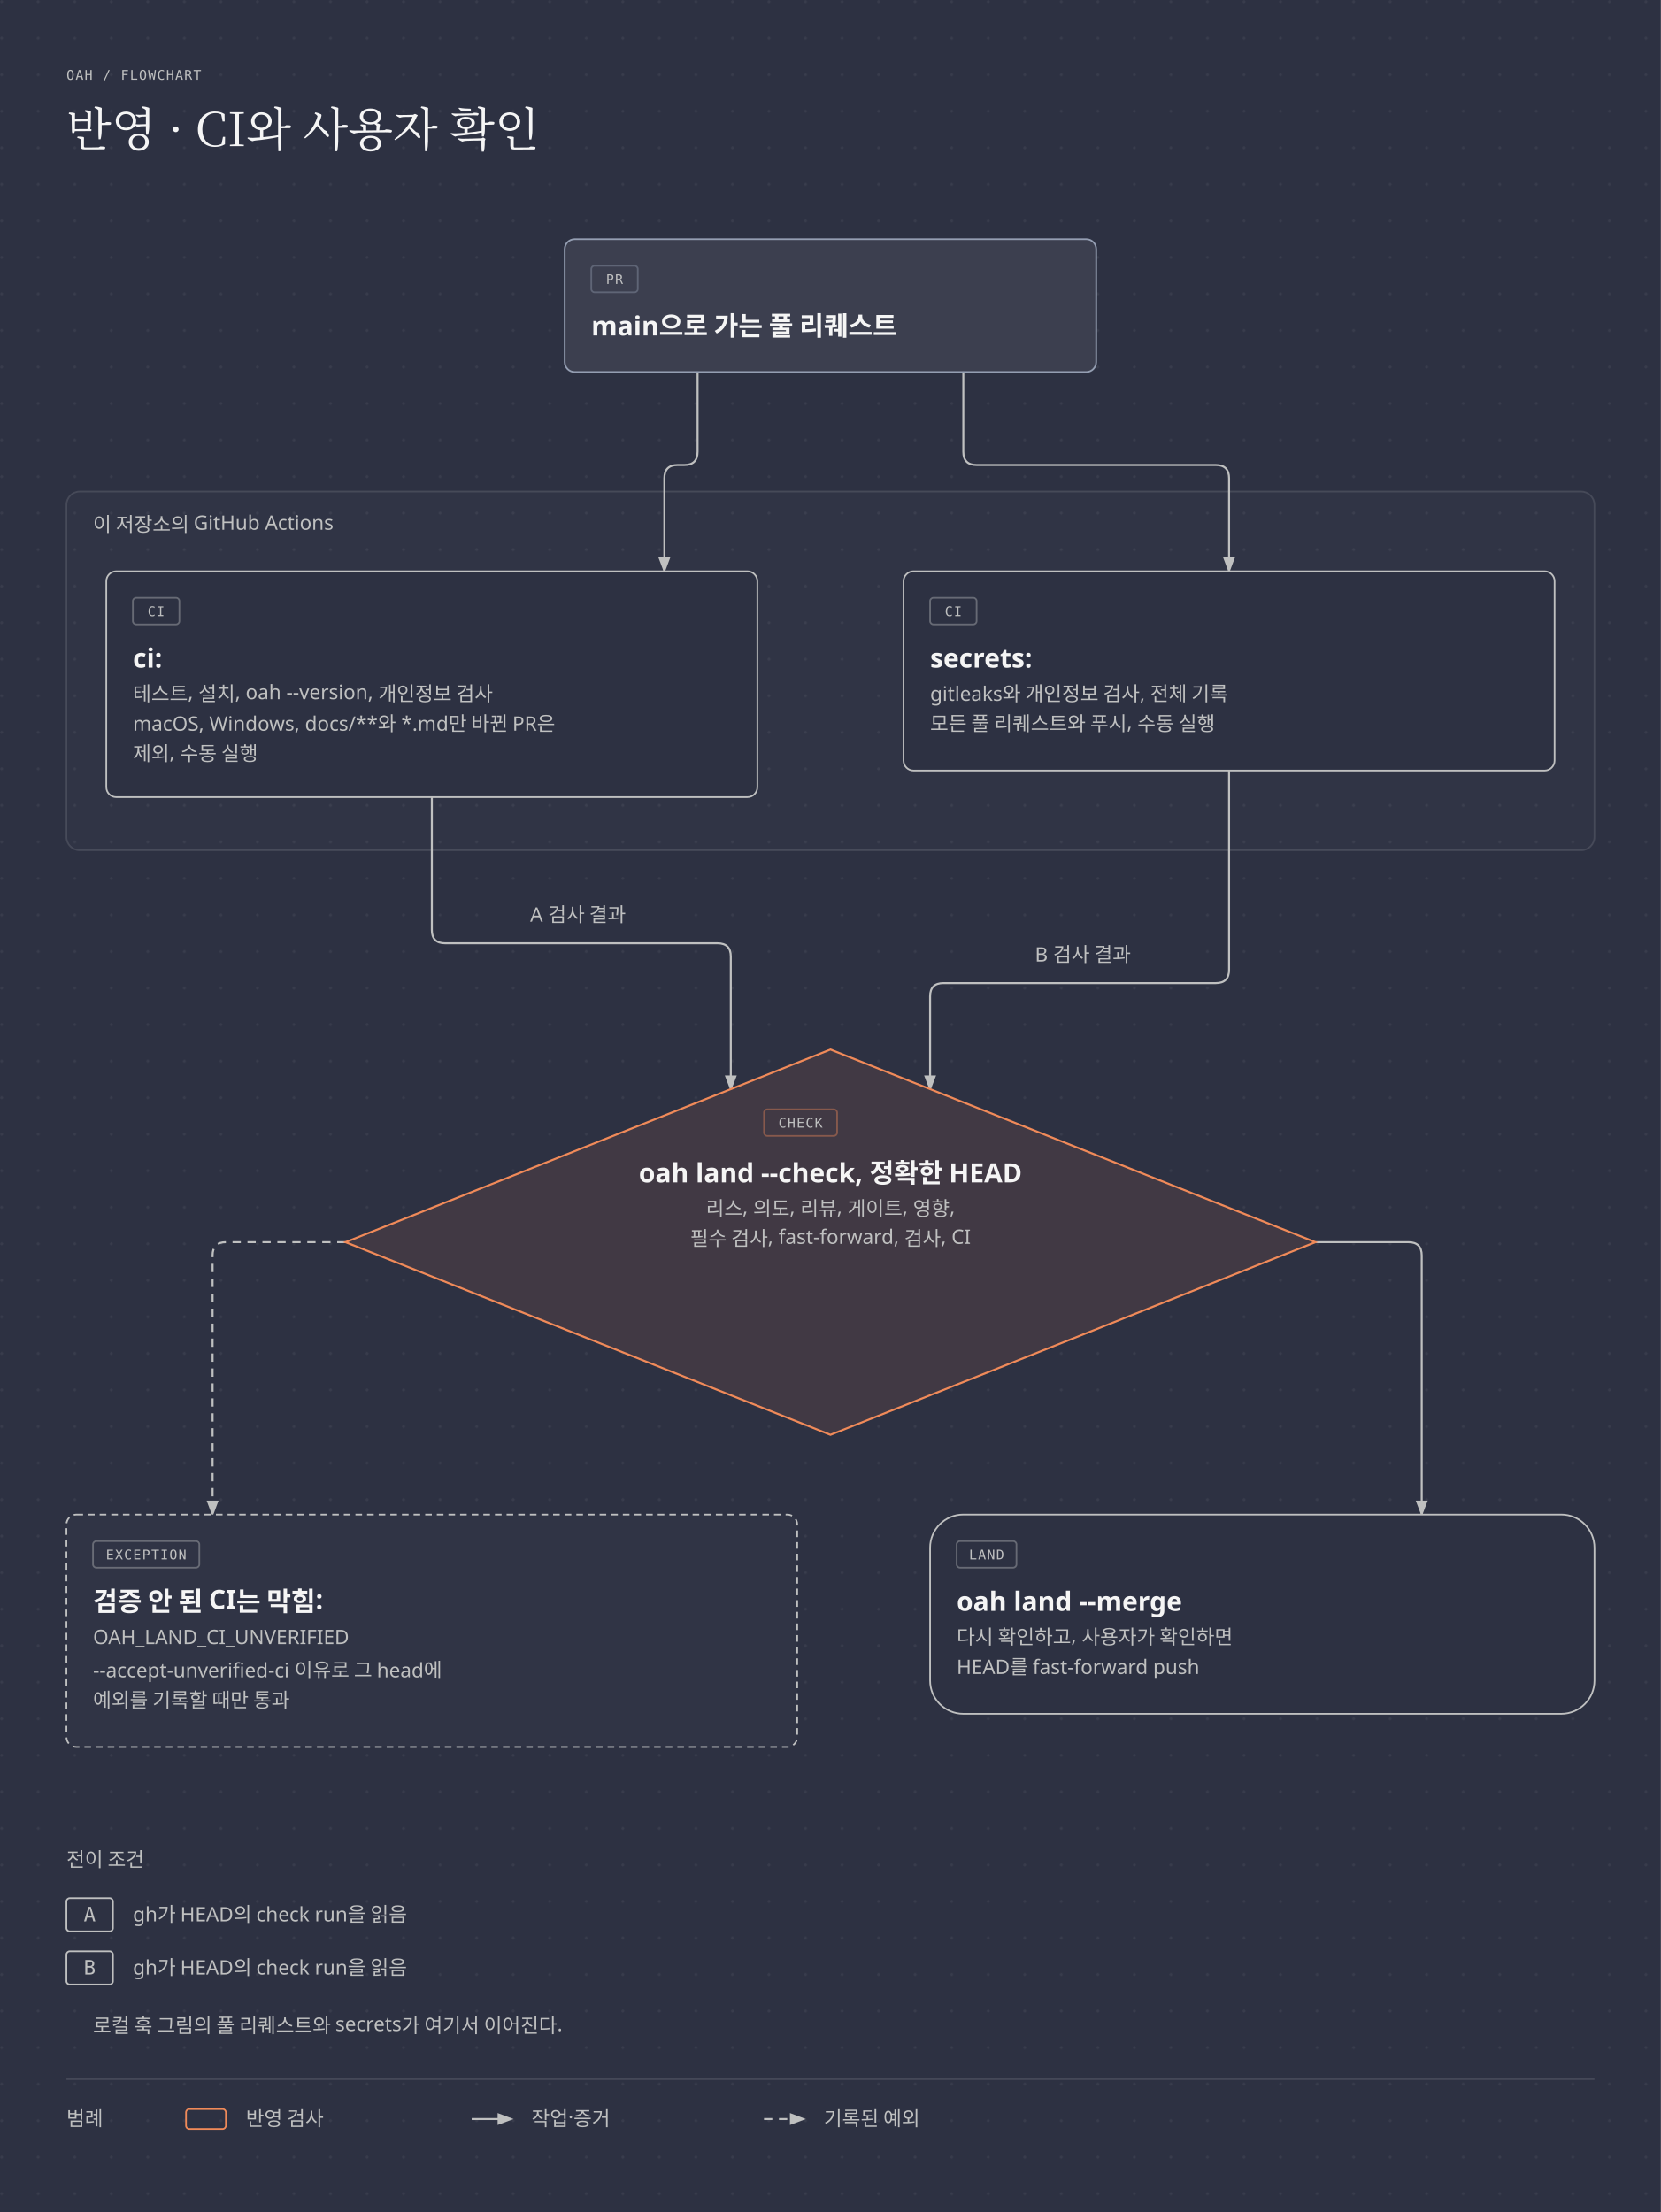
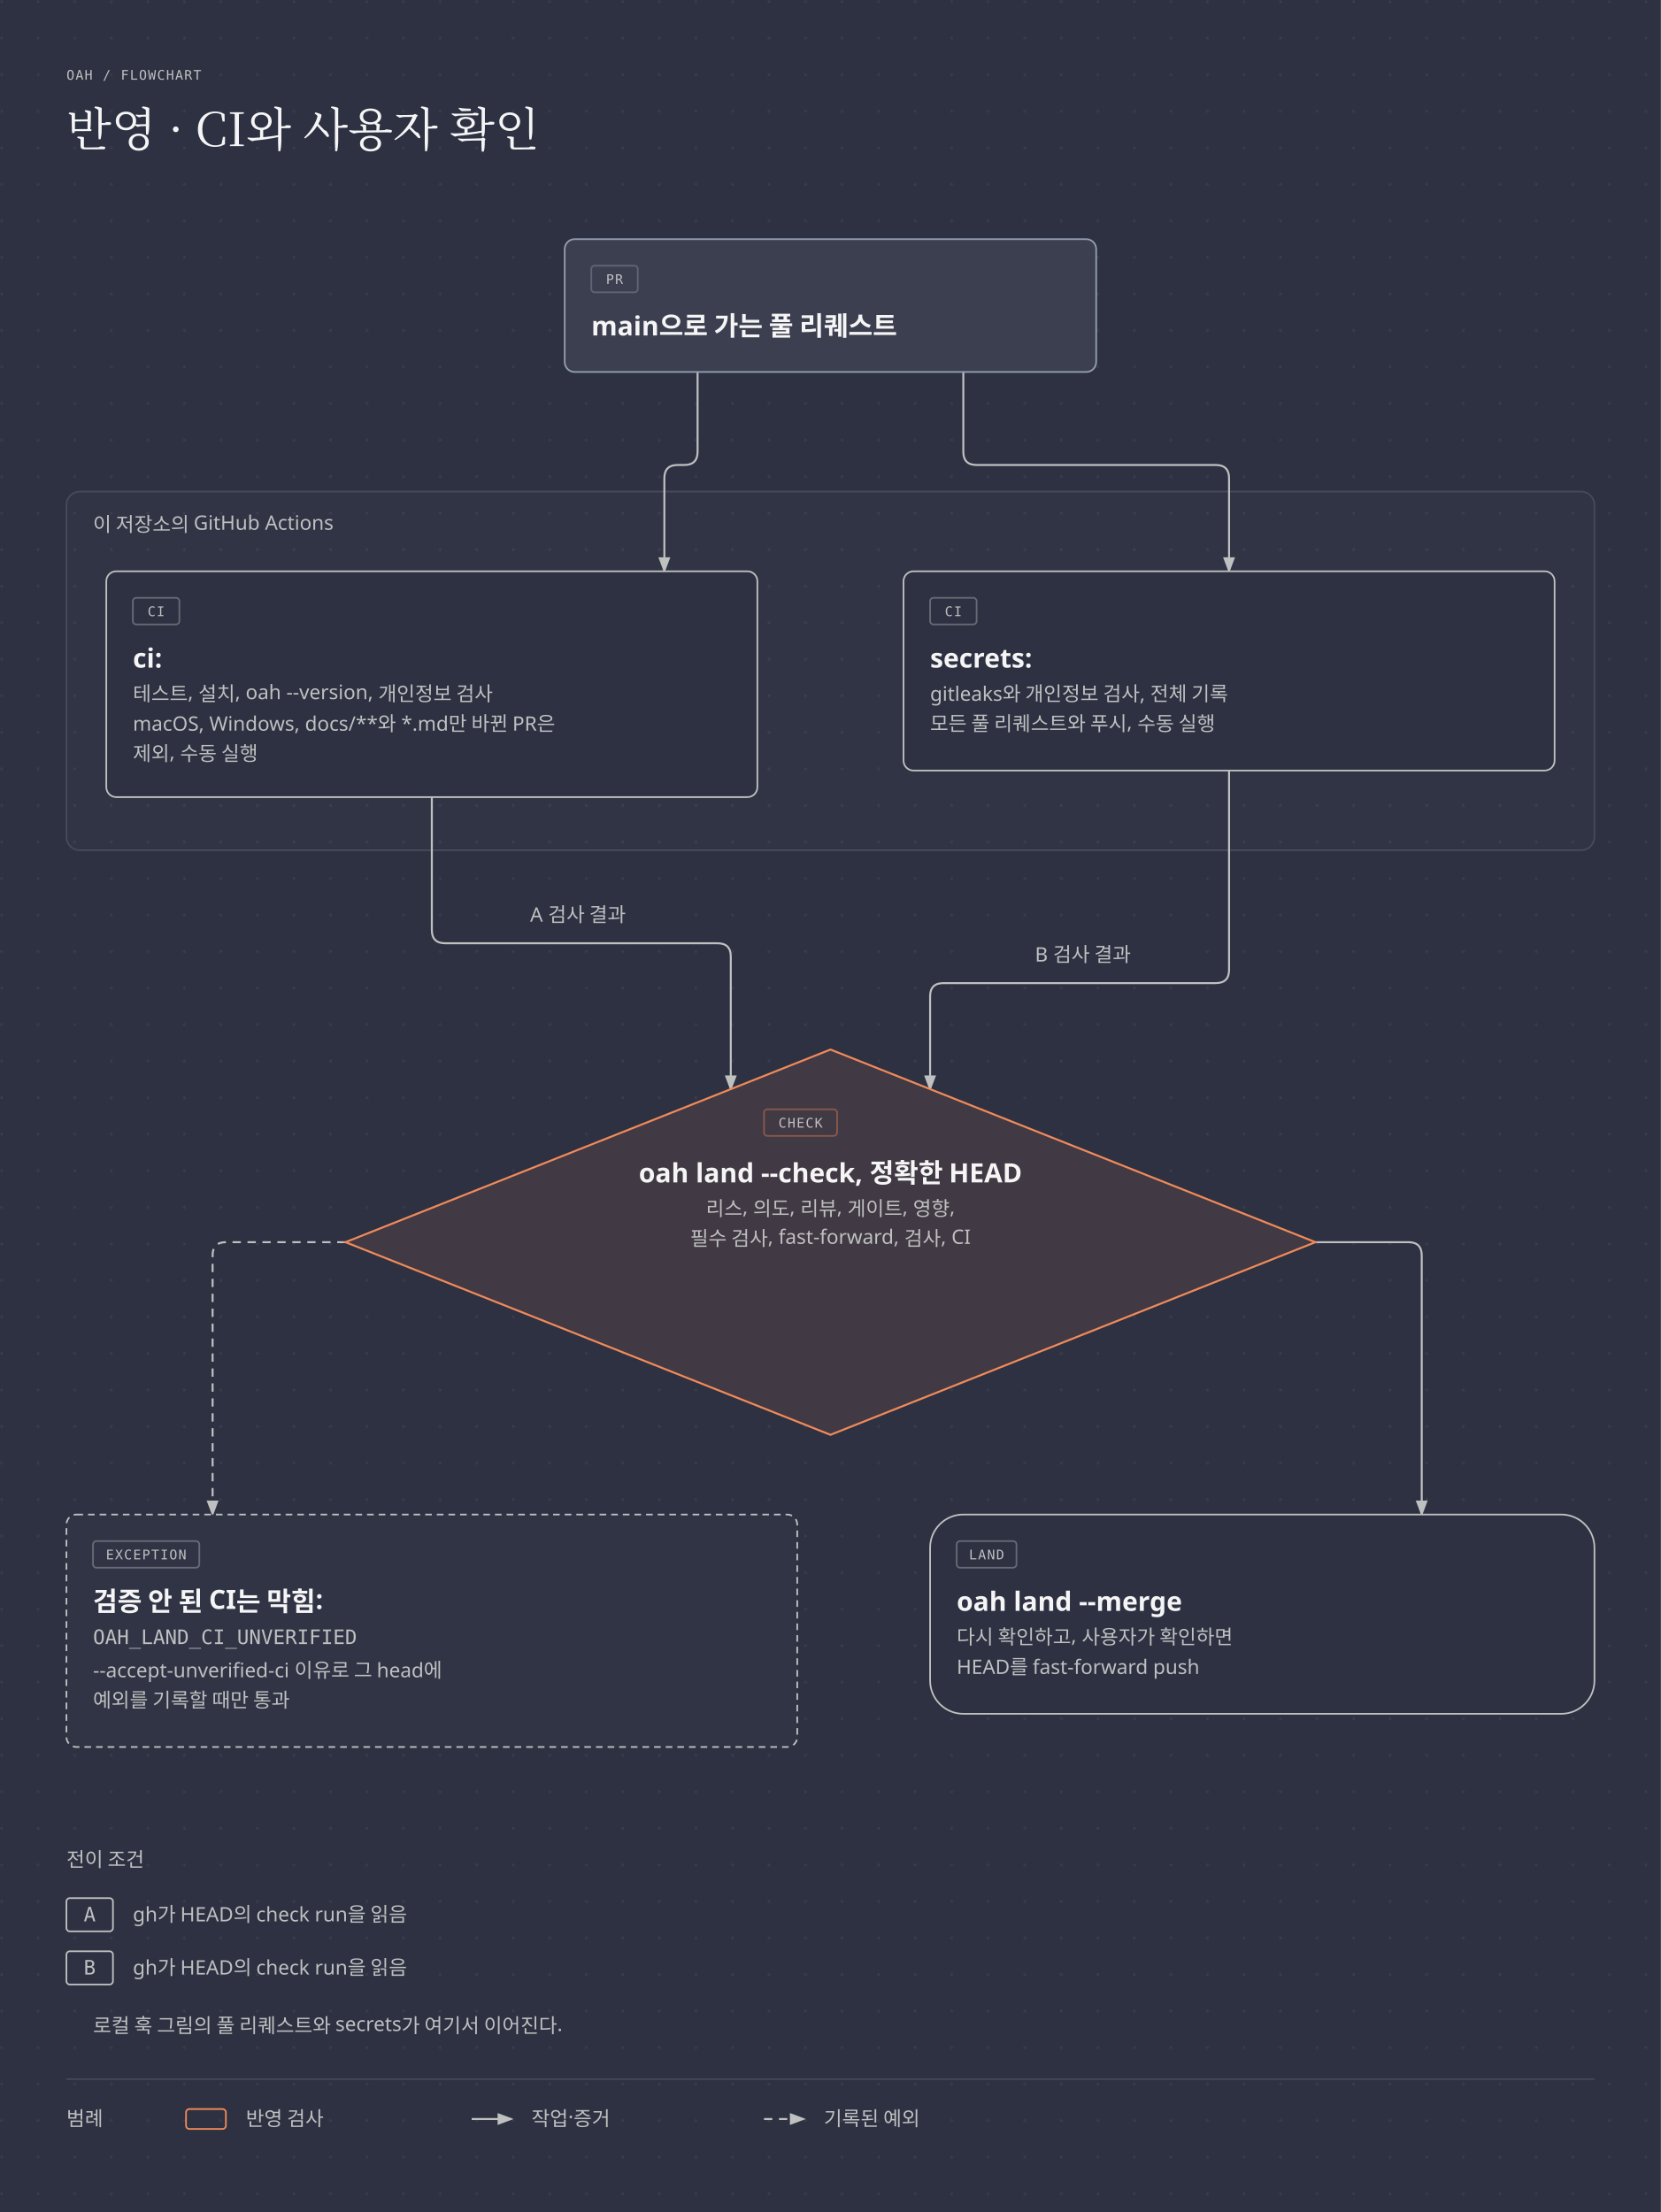
<svg xmlns="http://www.w3.org/2000/svg" viewBox="0 0 1000 1332" role="img" aria-labelledby="concepts-landing-checks-ko-dark-title concepts-landing-checks-ko-dark-desc" data-diagram-type="Flowchart" data-size="fit" id="concepts-landing-checks-ko-dark-root">
  <defs>
    <style>#concepts-landing-checks-ko-dark-root { font-family: "Geist", "Noto Sans KR", "Apple SD Gothic Neo", "Malgun Gothic", system-ui, sans-serif; color: #f5f5f5; }
      #concepts-landing-checks-ko-dark-root .diagram-container { width: 100%; overflow-x: auto; }
      #concepts-landing-checks-ko-dark-root text { font-family: "Geist", "Noto Sans KR", "Apple SD Gothic Neo", "Malgun Gothic", system-ui, sans-serif; fill: #f5f5f5; }
      #concepts-landing-checks-ko-dark-root .title { font-family: "Instrument Serif", "Noto Serif KR", "AppleMyungjo", "Batang", "Noto Serif CJK KR", serif; font-size: 28px; font-weight: 400; }
      #concepts-landing-checks-ko-dark-root .node { font-size: 16px; font-weight: 600; }
      #concepts-landing-checks-ko-dark-root .sub { font-family: "Geist", "Noto Sans KR", "Apple SD Gothic Neo", "Malgun Gothic", system-ui, sans-serif; font-size: 12px; font-weight: 400; fill: #bfc0c0; }
      #concepts-landing-checks-ko-dark-root .technical { font-family: "Geist Mono", ui-monospace, "SFMono-Regular", Consolas, monospace; }
      #concepts-landing-checks-ko-dark-root .label { font-size: 12px; font-family: "Geist Mono", ui-monospace, "SFMono-Regular", Consolas, monospace; font-weight: 400; fill: #bfc0c0; }
      #concepts-landing-checks-ko-dark-root .prose { font-size: 12px; font-weight: 400; fill: #bfc0c0; }
      #concepts-landing-checks-ko-dark-root .zone-label { font-size: 12px; font-family: "Geist", "Noto Sans KR", "Apple SD Gothic Neo", "Malgun Gothic", system-ui, sans-serif; font-weight: 500; fill: #bfc0c0; }
      #concepts-landing-checks-ko-dark-root .arrow-label { font-size: 12px; font-family: "Geist", "Noto Sans KR", "Apple SD Gothic Neo", "Malgun Gothic", system-ui, sans-serif; font-weight: 500; fill: #bfc0c0; }
      #concepts-landing-checks-ko-dark-root .tag { font-family: "Geist Mono", ui-monospace, "SFMono-Regular", Consolas, monospace; font-size: 8px; font-weight: 500; letter-spacing: .08em; fill: #bfc0c0; }
      #concepts-landing-checks-ko-dark-root .ghost { font-family: "Geist Mono", ui-monospace, "SFMono-Regular", Consolas, monospace; font-size: 32px; font-weight: 600; fill: #f5f5f5; opacity: .06; }
      @media print {
#concepts-landing-checks-ko-dark-root .diagram-container { overflow-x: visible; }
}</style>
    <pattern id="concepts-landing-checks-ko-dark-dots" width="22" height="22" patternUnits="userSpaceOnUse">
      <circle cx="1" cy="1" r="0.9" fill="#f5f5f5" fill-opacity=".10" />
    </pattern>
    <marker id="concepts-landing-checks-ko-dark-arrow" markerWidth="8" markerHeight="6" refX="7" refY="3" orient="auto">
      <polygon points="0 0, 8 3, 0 6" fill="#bfc0c0" />
    </marker>
    <marker id="concepts-landing-checks-ko-dark-arrow-accent" markerWidth="8" markerHeight="6" refX="7" refY="3" orient="auto">
      <polygon points="0 0, 8 3, 0 6" fill="#f08a59" />
    </marker>
    <marker id="concepts-landing-checks-ko-dark-arrow-link" markerWidth="8" markerHeight="6" refX="7" refY="3" orient="auto">
      <polygon points="0 0, 8 3, 0 6" fill="#739fdf" />
    </marker>
  </defs>
  <rect width="1000" height="1332" fill="#2d3142" />
  <rect width="1000" height="1332" fill="url(#concepts-landing-checks-ko-dark-dots)" opacity=".55" />
  <text x="40" y="48" class="tag" text-anchor="start">OAH / FLOWCHART</text>
  <text x="40" y="88" class="title" text-anchor="start">반영 · CI와 사용자 확인</text>
  <rect x="40" y="296" width="920" height="216" rx="8" fill="#f5f5f5" stroke="#f5f5f5" stroke-width="1" data-group-id="actions" fill-opacity=".02" stroke-opacity=".12" />
  <text x="56" y="320" class="zone-label" text-anchor="start">이 저장소의 GitHub Actions</text>
  <path d="M 420,224 L 420,272 Q 420,280 412,280 L 408,280 Q 400,280 400,288 L 400,344" data-edge-id="e6" data-from="pr" data-to="tests" data-label="" fill="none" stroke="#bfc0c0" stroke-width="1.2" marker-end="url(#concepts-landing-checks-ko-dark-arrow)" />
  <path d="M 580,224 L 580,272 Q 580,280 588,280 L 732,280 Q 740,280 740,288 L 740,344" data-edge-id="e7" data-from="pr" data-to="secrets" data-label="" fill="none" stroke="#bfc0c0" stroke-width="1.2" marker-end="url(#concepts-landing-checks-ko-dark-arrow)" />
  <path d="M 260,480 L 260,560 Q 260,568 268,568 L 432,568 Q 440,568 440,576 L 440,656" data-edge-id="e8" data-from="tests" data-to="land" data-label="gh가 HEAD의 check run을 읽음" fill="none" stroke="#bfc0c0" stroke-width="1.2" marker-end="url(#concepts-landing-checks-ko-dark-arrow)" />
  <path d="M 740,464 L 740,584 Q 740,592 732,592 L 568,592 Q 560,592 560,600 L 560,656" data-edge-id="e9" data-from="secrets" data-to="land" data-label="gh가 HEAD의 check run을 읽음" fill="none" stroke="#bfc0c0" stroke-width="1.2" marker-end="url(#concepts-landing-checks-ko-dark-arrow)" />
  <path d="M 208,748 L 136,748 Q 128,748 128,756 L 128,912" data-edge-id="e10" data-from="land" data-to="exc" data-label="" fill="none" stroke="#bfc0c0" stroke-width="1.2" stroke-dasharray="5,4" marker-end="url(#concepts-landing-checks-ko-dark-arrow)" />
  <path d="M 792,748 L 848,748 Q 856,748 856,756 L 856,912" data-edge-id="e11" data-from="land" data-to="landed" data-label="" fill="none" stroke="#bfc0c0" stroke-width="1.2" marker-end="url(#concepts-landing-checks-ko-dark-arrow)" />
  <rect x="290" y="540" width="116" height="20" rx="2" fill="#2d3142" />
  <text x="348" y="555" class="arrow-label" text-anchor="middle">A 검사 결과</text>
  <rect x="594" y="564" width="116" height="20" rx="2" fill="#2d3142" />
  <text x="652" y="579" class="arrow-label" text-anchor="middle">B 검사 결과</text>
  <g data-node-id="pr" data-source-label="main으로 가는 풀 리퀘스트">
    <rect x="340" y="144" width="320" height="80" rx="6" fill="#2d3142" />
    <rect x="340" y="144" width="320" height="80" rx="6" fill="#bfc0c0" stroke="#949eb2" stroke-width="1" fill-opacity=".10" />
    <g aria-hidden="true">
      <rect x="356" y="160" width="28" height="16" rx="2" fill="none" stroke="#949eb2" stroke-width="1" stroke-opacity=".4" />
      <text x="370" y="171" class="tag" text-anchor="middle">PR</text>
    </g>
    <text x="356" y="202" class="node" text-anchor="start">main으로 가는 풀 리퀘스트</text>
  </g>
  <g data-node-id="tests" data-source-label="ci: 테스트, 설치, oah --version, 개인정보 검사 macOS, Windows, docs/**와 *.md만 바뀐 PR은 제외, 수동 실행" data-parent="actions">
    <rect x="64" y="344" width="392" height="136" rx="6" fill="#2d3142" />
    <rect x="64" y="344" width="392" height="136" rx="6" fill="#2d3142" stroke="#bfc0c0" stroke-width="1" />
    <g aria-hidden="true">
      <rect x="80" y="360" width="28" height="16" rx="2" fill="none" stroke="#bfc0c0" stroke-width="1" stroke-opacity=".4" />
      <text x="94" y="371" class="tag" text-anchor="middle">CI</text>
    </g>
    <text x="80" text-anchor="start" y="402" class="node">ci:</text>
    <text x="80" text-anchor="start" y="422" class="sub">테스트, 설치, oah --version, 개인정보 검사</text>
    <text x="80" text-anchor="start" y="440" class="sub">macOS, Windows, docs/**와 *.md만 바뀐 PR은</text>
    <text x="80" text-anchor="start" y="458" class="sub">제외, 수동 실행</text>
  </g>
  <g data-node-id="secrets" data-source-label="secrets: gitleaks와 개인정보 검사, 전체 기록 모든 풀 리퀘스트와 푸시, 수동 실행" data-parent="actions">
    <rect x="544" y="344" width="392" height="120" rx="6" fill="#2d3142" />
    <rect x="544" y="344" width="392" height="120" rx="6" fill="#2d3142" stroke="#bfc0c0" stroke-width="1" />
    <g aria-hidden="true">
      <rect x="560" y="360" width="28" height="16" rx="2" fill="none" stroke="#bfc0c0" stroke-width="1" stroke-opacity=".4" />
      <text x="574" y="371" class="tag" text-anchor="middle">CI</text>
    </g>
    <text x="560" y="402" class="node" text-anchor="start">secrets:</text>
    <text x="560" y="422" class="sub" text-anchor="start">gitleaks와 개인정보 검사, 전체 기록</text>
    <text x="560" y="440" class="sub" text-anchor="start">모든 풀 리퀘스트와 푸시, 수동 실행</text>
  </g>
  <g data-node-id="land" data-source-label="oah land --check, 정확한 HEAD 리스, 의도, 리뷰, 게이트, 영향, 필수 검사, fast-forward, 검사, CI">
    <polygon points="500,632 792,748 500,864 208,748" fill="#2d3142" />
    <polygon points="500,632 792,748 500,864 208,748" fill="#f08a59" fill-opacity=".10" stroke="#f08a59" stroke-width="1.2" />
    <g aria-hidden="true">
      <rect x="460" y="668" width="44" height="16" rx="2" fill="none" stroke="#f08a59" stroke-width="1" stroke-opacity=".4" />
      <text x="482" y="679" class="tag" text-anchor="middle">CHECK</text>
    </g>
    <text x="500" y="712" class="node" text-anchor="middle">oah land --check, 정확한 HEAD</text>
    <text x="500" y="732" class="sub" text-anchor="middle">리스, 의도, 리뷰, 게이트, 영향,</text>
    <text x="500" y="750" class="sub" text-anchor="middle">필수 검사, fast-forward, 검사, CI</text>
  </g>
  <g data-node-id="exc" data-source-label="검증 안 된 CI는 막힘: OAH_LAND_CI_UNVERIFIED --accept-unverified-ci 이유로 그 head에 예외를 기록할 때만 통과">
    <rect x="40" y="912" width="440" height="140" rx="6" fill="#2d3142" />
    <rect x="40" y="912" width="440" height="140" rx="6" fill="#f5f5f5" stroke="#bfc0c0" stroke-width="1" fill-opacity=".02" stroke-dasharray="4,3" />
    <g aria-hidden="true">
      <rect x="56" y="928" width="64" height="16" rx="2" fill="none" stroke="#bfc0c0" stroke-width="1" stroke-opacity=".4" />
      <text x="88" y="939" class="tag" text-anchor="middle">EXCEPTION</text>
    </g>
    <text x="56" text-anchor="start" y="970" class="node">검증 안 된 CI는 막힘:</text>
-     <text x="56" text-anchor="start" y="990" class="sub">OAH_LAND_CI_UNVERIFIED</text>
+     <text x="56" text-anchor="start" y="990" class="sub technical">OAH_LAND_CI_UNVERIFIED</text>
    <text x="56" text-anchor="start" y="1010" class="sub">--accept-unverified-ci 이유로 그 head에</text>
    <text x="56" text-anchor="start" y="1028" class="sub">예외를 기록할 때만 통과</text>
  </g>
  <g data-node-id="landed" data-source-label="oah land --merge 다시 확인하고, 사용자가 확인하면 HEAD를 fast-forward push">
    <rect x="560" y="912" width="400" height="120" rx="20" fill="#2d3142" />
    <rect x="560" y="912" width="400" height="120" rx="20" fill="#2d3142" stroke="#bfc0c0" stroke-width="1" />
    <g aria-hidden="true">
      <rect x="576" y="928" width="36" height="16" rx="2" fill="none" stroke="#bfc0c0" stroke-width="1" stroke-opacity=".4" />
      <text x="594" y="939" class="tag" text-anchor="middle">LAND</text>
    </g>
    <text x="576" y="970" class="node" text-anchor="start">oah land --merge</text>
    <text x="576" y="990" class="sub" text-anchor="start">다시 확인하고, 사용자가 확인하면</text>
    <text x="576" y="1008" class="sub" text-anchor="start">HEAD를 fast-forward push</text>
  </g>
  <text x="40" y="1124" class="zone-label" text-anchor="start">전이 조건</text>
  <rect x="40" y="1143" width="28" height="20" rx="2" fill="#2d3142" stroke="#bfc0c0" stroke-width="1" />
  <text x="54" y="1157" class="label" text-anchor="middle">A</text>
  <text x="80" y="1157" class="prose" text-anchor="start">gh가 HEAD의 check run을 읽음</text>
  <rect x="40" y="1175" width="28" height="20" rx="2" fill="#2d3142" stroke="#bfc0c0" stroke-width="1" />
  <text x="54" y="1189" class="label" text-anchor="middle">B</text>
  <text x="80" y="1189" class="prose" text-anchor="start">gh가 HEAD의 check run을 읽음</text>
  <text x="56" y="1224" class="prose" text-anchor="start">로컬 훅 그림의 풀 리퀘스트와 secrets가 여기서 이어진다.</text>
  <line x1="40" y1="1252" x2="960" y2="1252" stroke="#f5f5f5" stroke-opacity=".12" />
  <text x="40" y="1280" class="zone-label" text-anchor="start">범례</text>
  <rect x="112" y="1270" width="24" height="12" rx="2" fill="none" stroke="#f08a59" stroke-width="1" />
  <text x="148" y="1280" class="prose" text-anchor="start">반영 검사</text>
  <path d="M 284,1276 h 24" fill="none" stroke="#bfc0c0" stroke-width="1.2" marker-end="url(#concepts-landing-checks-ko-dark-arrow)" />
  <text x="320" y="1280" class="prose" text-anchor="start">작업·증거</text>
  <path d="M 460,1276 h 24" fill="none" stroke="#bfc0c0" stroke-width="1.2" stroke-dasharray="5,4" marker-end="url(#concepts-landing-checks-ko-dark-arrow)" />
  <text x="496" y="1280" class="prose" text-anchor="start">기록된 예외</text>
</svg>
